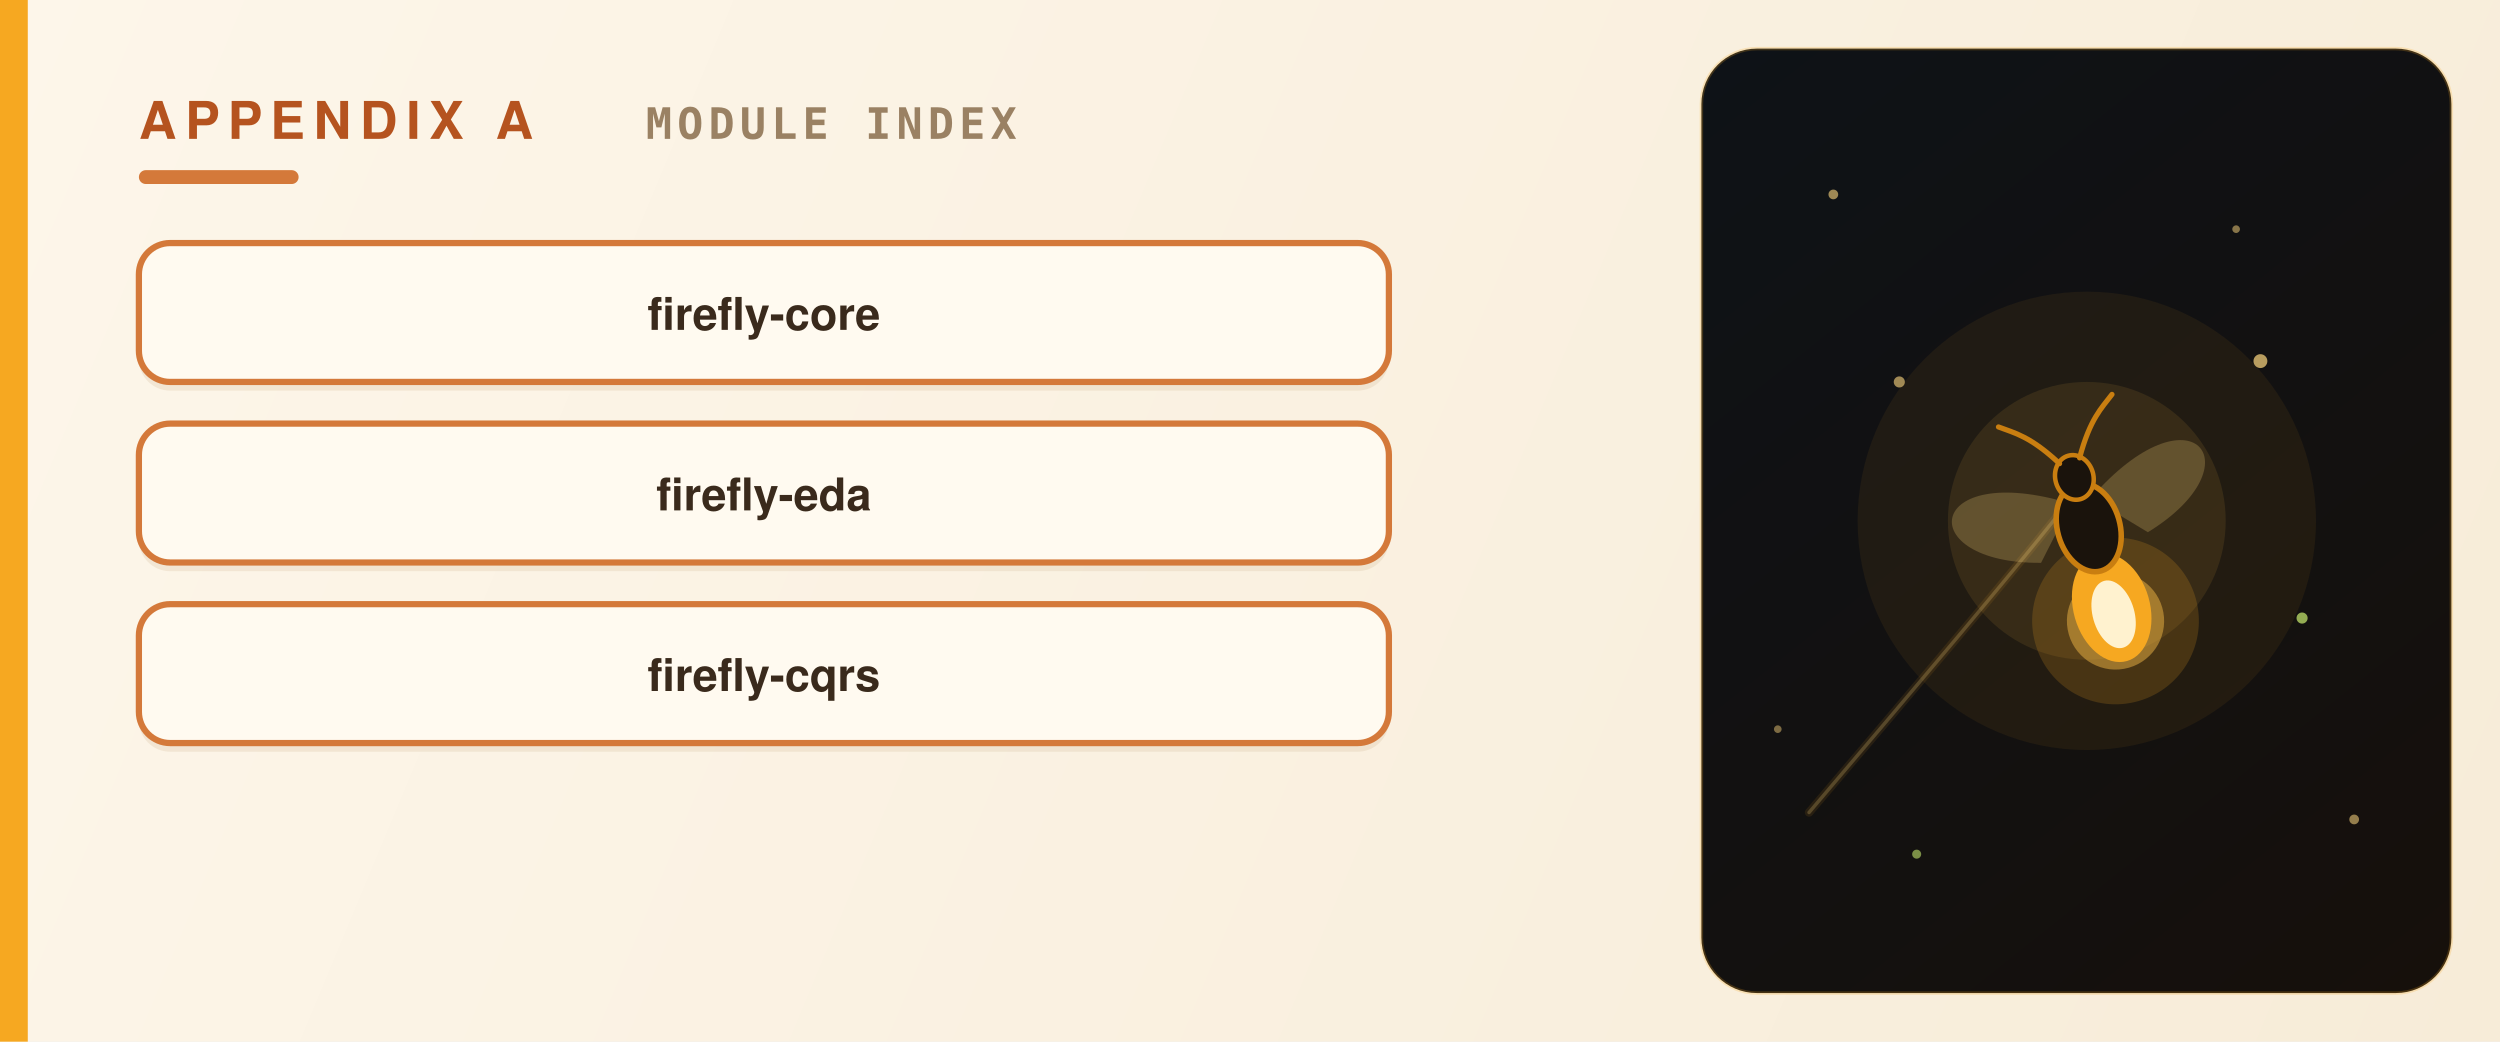
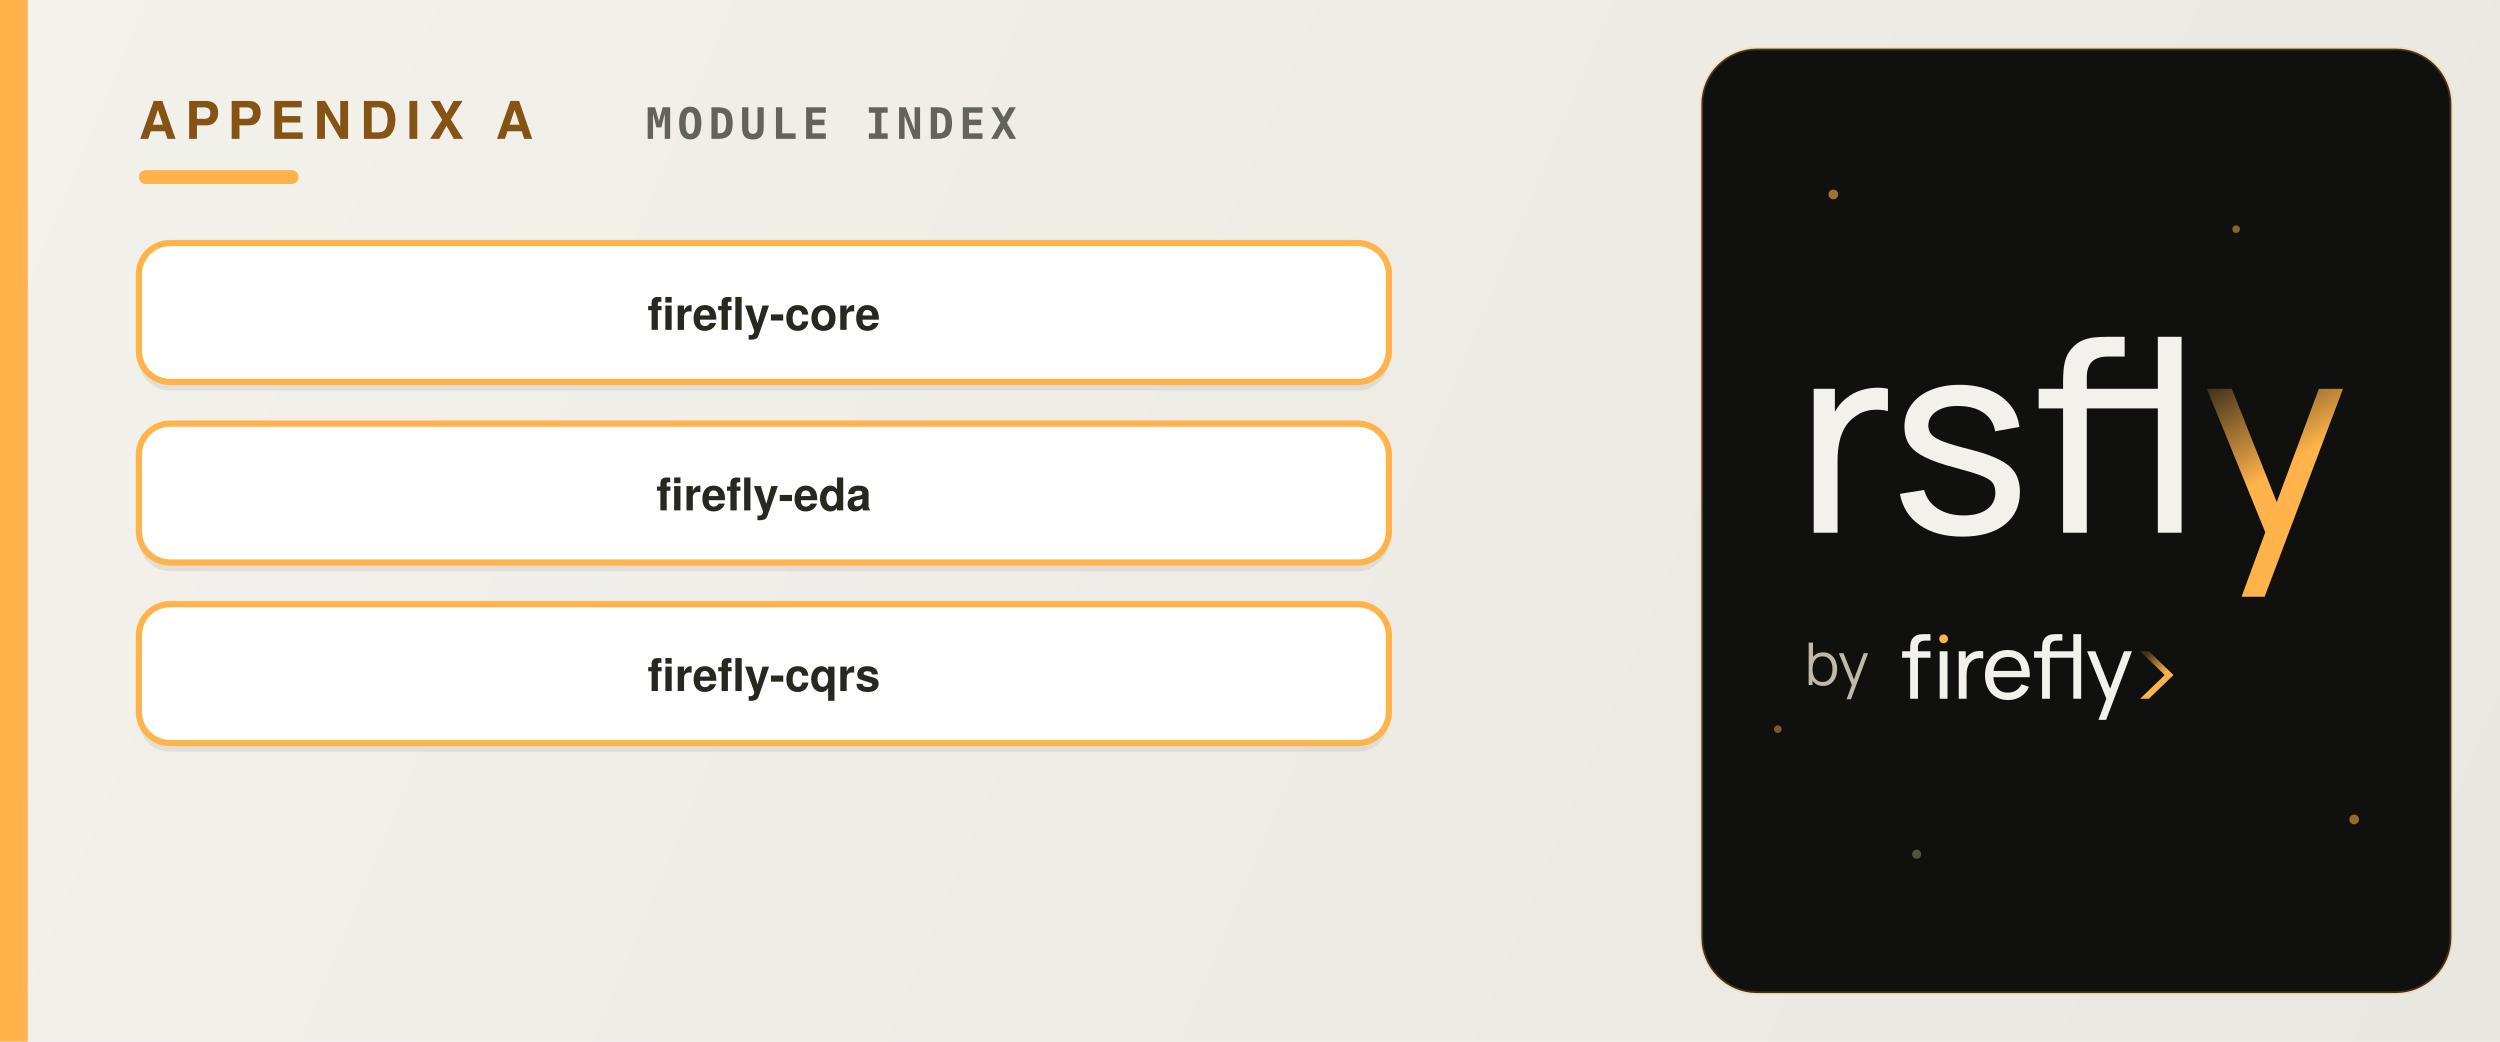
<svg xmlns="http://www.w3.org/2000/svg" viewBox="0 0 720 300" role="img" aria-label="Crate and module index" font-family="Avenir Next,Avenir,Helvetica Neue,Helvetica,Arial,sans-serif">
  <defs>
    <linearGradient id="fld" x1="0" y1="0" x2="720" y2="300" gradientUnits="userSpaceOnUse">
-       <stop offset="0" stop-color="#fdf6ea" />
-       <stop offset="1" stop-color="#f7ecd8" />
+       <stop offset="0" stop-color="#f3f1eb" />
+       <stop offset="1" stop-color="#e9e7df" />
    </linearGradient>
    <linearGradient id="pnl" x1="490" y1="14" x2="706" y2="286" gradientUnits="userSpaceOnUse">
-       <stop offset="0" stop-color="#0e1217" />
-       <stop offset="1" stop-color="#16100b" />
+       <stop offset="0" stop-color="#10110f" />
+       <stop offset="1" stop-color="#10110f" />
    </linearGradient>
    <linearGradient id="grh" x1="0" y1="0" x2="720" y2="0" gradientUnits="userSpaceOnUse">
-       <stop offset="0" stop-color="#f6a821" />
-       <stop offset="1" stop-color="#d4793a" />
+       <stop offset="0" stop-color="#ffb34a" />
+       <stop offset="1" stop-color="#ffb34a" />
    </linearGradient>
  </defs>
  <rect width="720" height="300" fill="url(#fld)" />
  <rect x="0" y="0" width="8" height="300" fill="url(#grh)" />
  <rect x="490" y="14" width="216" height="272" rx="16" fill="url(#pnl)" />
-   <rect x="490" y="14" width="216" height="272" rx="16" fill="none" stroke="#f6a821" stroke-width="1" opacity="0.22" />
-   <g fill="#ffd980">
+   <rect x="490" y="14" width="216" height="272" rx="16" fill="none" stroke="#ffb34a" stroke-width="1" opacity="0.22" />
+   <g fill="#ffb34a">
    <circle cx="528" cy="56" r="1.4" opacity="0.6" />
    <circle cx="678" cy="236" r="1.4" opacity="0.55" />
    <circle cx="644" cy="66" r="1.1" opacity="0.5" />
    <circle cx="512" cy="210" r="1.1" opacity="0.45" />
  </g>
-   <circle cx="552" cy="246" r="1.3" fill="#bfe26a" opacity="0.6" />
-   <text x="40" y="40" fill="#b5531f" font-size="15" font-weight="800" letter-spacing="2.5">APPENDIX A</text>
-   <text x="186" y="40" fill="#9a8163" font-size="12.5" font-weight="600" letter-spacing="1.5" font-family="SF Mono,JetBrains Mono,Menlo,Consolas,monospace">MODULE INDEX</text>
-   <rect x="40" y="49" width="46" height="4" rx="2" fill="#d4793a" />
+   <circle cx="552" cy="246" r="1.3" fill="#7a8460" opacity="0.6" />
+   <text x="40" y="40" fill="#855414" font-size="15" font-weight="800" letter-spacing="2.5">APPENDIX A</text>
+   <text x="186" y="40" fill="#62645b" font-size="12.5" font-weight="600" letter-spacing="1.5" font-family="SF Mono,JetBrains Mono,Menlo,Consolas,monospace">MODULE INDEX</text>
+   <rect x="40" y="49" width="46" height="4" rx="2" fill="#ffb34a" />
  <g transform="translate(40,70)">
-     <rect x="0" y="2.5" width="360" height="40" rx="9" fill="#d9c4a3" opacity="0.30" />
-     <rect x="0" y="0" width="360" height="40" rx="9" fill="#fffaf0" stroke="#d4793a" stroke-width="1.8" />
-     <text x="180.0" y="25" text-anchor="middle" fill="#3a2a1c" font-size="13" font-weight="700">firefly-core</text>
+     <rect x="0" y="2.5" width="360" height="40" rx="9" fill="#bfb8ab" opacity="0.30" />
+     <rect x="0" y="0" width="360" height="40" rx="9" fill="#ffffff" stroke="#ffb34a" stroke-width="1.8" />
+     <text x="180.0" y="25" text-anchor="middle" fill="#272820" font-size="13" font-weight="700">firefly-core</text>
  </g>
  <g transform="translate(40,122)">
-     <rect x="0" y="2.5" width="360" height="40" rx="9" fill="#d9c4a3" opacity="0.30" />
-     <rect x="0" y="0" width="360" height="40" rx="9" fill="#fffaf0" stroke="#d4793a" stroke-width="1.8" />
-     <text x="180.0" y="25" text-anchor="middle" fill="#3a2a1c" font-size="13" font-weight="700">firefly-eda</text>
+     <rect x="0" y="2.5" width="360" height="40" rx="9" fill="#bfb8ab" opacity="0.30" />
+     <rect x="0" y="0" width="360" height="40" rx="9" fill="#ffffff" stroke="#ffb34a" stroke-width="1.8" />
+     <text x="180.0" y="25" text-anchor="middle" fill="#272820" font-size="13" font-weight="700">firefly-eda</text>
  </g>
  <g transform="translate(40,174)">
-     <rect x="0" y="2.5" width="360" height="40" rx="9" fill="#d9c4a3" opacity="0.30" />
-     <rect x="0" y="0" width="360" height="40" rx="9" fill="#fffaf0" stroke="#d4793a" stroke-width="1.8" />
-     <text x="180.0" y="25" text-anchor="middle" fill="#3a2a1c" font-size="13" font-weight="700">firefly-cqrs</text>
+     <rect x="0" y="2.5" width="360" height="40" rx="9" fill="#bfb8ab" opacity="0.30" />
+     <rect x="0" y="0" width="360" height="40" rx="9" fill="#ffffff" stroke="#ffb34a" stroke-width="1.8" />
+     <text x="180.0" y="25" text-anchor="middle" fill="#272820" font-size="13" font-weight="700">firefly-cqrs</text>
  </g>
-   <g transform="translate(601,150)">
-     <circle r="66" fill="#f6a821" opacity="0.07" />
-     <circle r="40" fill="#ffc24a" opacity="0.10" />
-     <path d="M-80,84 C-46,44 -24,18 -8,-2" fill="none" stroke="#f6a821" stroke-width="2.4" opacity="0.10" stroke-linecap="round" />
-     <path d="M-80,84 C-46,44 -24,18 -8,-2" fill="none" stroke="#ffd980" stroke-width="1" opacity="0.22" stroke-linecap="round" />
-     <g transform="rotate(-16)">
-       <circle cx="0" cy="30" r="24" fill="#f6a821" opacity="0.18" />
-       <circle cx="0" cy="30" r="14" fill="#ffc24a" opacity="0.45" />
-       <path d="M-3,-6 C-40,-30 -52,-2 -16,8 Z" fill="#ffd980" opacity="0.22" />
-       <path d="M3,-6 C40,-30 52,-2 16,8 Z" fill="#ffd980" opacity="0.22" />
-       <ellipse cx="0" cy="26" rx="11" ry="16" fill="#f6a821" />
-       <ellipse cx="0" cy="28" rx="6" ry="10" fill="#fff2cf" />
-       <ellipse cx="0" cy="2" rx="9" ry="13" fill="#1a130c" stroke="#c97e10" stroke-width="1.6" />
-       <ellipse cx="0" cy="-13" rx="5.5" ry="6.5" fill="#1a130c" stroke="#c97e10" stroke-width="1.3" />
-       <path d="M-3,-18 C-9,-28 -13,-30 -17,-33" fill="none" stroke="#c97e10" stroke-width="1.5" stroke-linecap="round" />
-       <path d="M3,-18 C9,-28 13,-30 17,-33" fill="none" stroke="#c97e10" stroke-width="1.5" stroke-linecap="round" />
+   <svg x="506" y="82" width="184" height="133" viewBox="0 0 335.52 242">
+     <g fill="#f3f1eb" transform="translate(20 130) scale(0.07 -0.07)">
+       <g transform="translate(0 0)">
+         <path d="M140 0L140 1080L299 1080L299 908Q310 927 323 945Q353 987 391 1014Q433 1048 486 1066Q539 1084 594 1087.5Q649 1091 697 1080L697 913Q641 928 574 921Q507 914 450 872Q398 835 369.5 782Q341 729 330 667.5Q319 606 319 542L319 0Z" />
+       </g>
+       <g transform="translate(707 0)">
+         <path d="M548 -29Q355 -29 231.5 55.5Q108 140 80 292L262 321Q284 233 363 181.5Q442 130 559 130Q670 130 733 176Q796 222 796 301Q796 347 775 375.5Q754 404 688.5 429Q623 454 491 489Q348 527 266 568Q184 609 149 663Q114 717 114 794Q114 889 166 960.5Q218 1032 311.5 1071Q405 1110 529 1110Q652 1110 749 1071Q846 1032 905.5 960.5Q965 889 976 794L794 761Q781 848 710.5 898Q640 948 529 951Q424 955 358.5 914Q293 873 293 803Q293 764 317.5 736Q342 708 408.5 683Q475 658 602 626Q745 590 827.5 547.5Q910 505 945 447.5Q980 390 980 306Q980 150 865 60.5Q750 -29 548 -29Z" />
+       </g>
+       <g transform="translate(1768 0)">
+         <path d="M243 0L243 933L60 933L60 1080L243 1080L243 1139Q243 1181 247 1224.5Q251 1268 265 1309.5Q279 1351 311 1386Q348 1427 392 1444.5Q436 1462 481.5 1466Q527 1470 568 1470L705 1470L705 1322L578 1322Q499 1322 460 1283.5Q421 1245 421 1167L421 1080L954 1080L954 1470L1132 1470L1132 0L954 0L954 933L421 933L421 0Z" />
+       </g>
+       <g transform="translate(3060 0)">
+         <g data-family-terminal="trail-y">
+           <defs>
+             <linearGradient id="opener-rsfly-family-rsfly-20-130-140" gradientUnits="userSpaceOnUse" x1="30" y1="1080" x2="554" y2="230">
+               <stop offset="0" stop-color="#ffb34a" stop-opacity="0.2" />
+               <stop offset="0.8" stop-color="#ffb34a" stop-opacity="1" />
+             </linearGradient>
+           </defs>
+           <path d="M290 -480L468 4L30 1080L217 1080L554 230L870 1080L1051 1080L463 -480Z" fill="url(#opener-rsfly-family-rsfly-20-130-140)" />
+         </g>
+       </g>
    </g>
-     <circle cx="50" cy="-46" r="2" fill="#ffd980" opacity="0.7" />
-     <circle cx="62" cy="28" r="1.6" fill="#bfe26a" opacity="0.75" />
-     <circle cx="-54" cy="-40" r="1.6" fill="#ffd980" opacity="0.6" />
-   </g>
+     <g fill="#bfb8ab" transform="translate(25 210) scale(0.0155 -0.0155)">
+       <path d="M625 -30Q476 -30 373 46Q314 89 271 150L271 0L139 0L139 1440L287 1440L287 953Q325 1001 375 1036Q479 1110 631 1110Q779 1110 885 1035Q991 960 1047.5 831Q1104 702 1104 541Q1104 379 1047 250Q990 121 883 45.5Q776 -30 625 -30ZM610 107Q723 107 798 164Q873 221 910.5 319.5Q948 418 948 541Q948 663 911 761Q874 859 798.5 916Q723 973 607 973Q494 973 419.5 918Q345 863 308 765.5Q271 668 271 541Q271 416 308 317.5Q345 219 420 163Q495 107 610 107Z" transform="translate(0 0)" />
+       <path d="M294 -480L472 3L33 1080L189 1080L544 192L871 1080L1021 1080L441 -480Z" transform="translate(1131 0)" />
+     </g>
+     <svg x="76" y="183" width="143" height="45.48" viewBox="5 -148 619.4 197">
+       <defs>
+         <linearGradient id="opener-rsfly-firefly-trail" gradientUnits="userSpaceOnUse" x1="567.4" y1="-108" x2="623.4" y2="-54">
+           <stop offset="0" stop-color="#ffb34a" stop-opacity="0.2" />
+           <stop offset="0.8" stop-color="#ffb34a" stop-opacity="1" />
+         </linearGradient>
+       </defs>
+       <path d="M24.3 0L24.3 -93.3L6 -93.3L6 -108L24.3 -108L24.3 -113.9Q24.3 -118.1 24.7 -122.45Q25.1 -126.8 26.5 -130.95Q27.9 -135.1 31.1 -138.6Q34.8 -142.7 39.2 -144.45Q43.6 -146.2 48.15 -146.6Q52.7 -147 56.8 -147L70.5 -147L70.5 -132.2L57.8 -132.2Q49.9 -132.2 46 -128.35Q42.1 -124.5 42.1 -116.7L42.1 -108L70.5 -108L70.5 -93.3L42.1 -93.3L42.1 0ZM91.5 0L91.5 -108L109.3 -108L109.3 0ZM134.8 0L134.8 -108L150.7 -108L150.7 -90.8Q151.8 -92.7 153.1 -94.5Q156.1 -98.7 159.9 -101.4Q164.1 -104.8 169.4 -106.6Q174.7 -108.4 180.2 -108.75Q185.7 -109.1 190.5 -108L190.5 -91.3Q184.9 -92.8 178.2 -92.1Q171.5 -91.4 165.8 -87.2Q160.6 -83.5 157.75 -78.2Q154.9 -72.9 153.8 -66.75Q152.7 -60.6 152.7 -54.2L152.7 0ZM247.3 3Q231.4 3 219.55 -4.05Q207.7 -11.1 201.1 -23.75Q194.5 -36.4 194.5 -53.3Q194.5 -71 201 -83.95Q207.5 -96.9 219.15 -103.95Q230.8 -111 246.5 -111Q262.8 -111 274.25 -103.5Q285.7 -96 291.45 -82.1Q297.2 -68.2 296.4 -49L213.6 -49Q214.6 -33.5 222 -24.4Q230.6 -13.9 246.5 -13.9Q257.2 -13.9 265.1 -18.8Q273 -23.7 277.5 -32.9L294.6 -27Q288.3 -12.7 275.65 -4.85Q263 3 247.3 3ZM277.9 -63.3Q276.5 -77.4 270.3 -85.2Q262.5 -95 247.1 -95Q230.6 -95 222 -84.4Q215.5 -76.4 213.9 -63.3ZM324.4 0L324.4 -93.3L306.1 -93.3L306.1 -108L324.4 -108L324.4 -113.9Q324.4 -118.1 324.8 -122.45Q325.2 -126.8 326.6 -130.95Q328 -135.1 331.2 -138.6Q334.9 -142.7 339.3 -144.45Q343.7 -146.2 348.25 -146.6Q352.8 -147 356.9 -147L370.6 -147L370.6 -132.2L357.9 -132.2Q350 -132.2 346.1 -128.35Q342.2 -124.5 342.2 -116.7L342.2 -108L395.5 -108L395.5 -147L413.3 -147L413.3 0L395.5 0L395.5 -93.3L342.2 -93.3L342.2 0ZM452.8 48L470.6 -0.4L426.8 -108L445.5 -108L479.2 -23L510.8 -108L528.9 -108L470.1 48Z" fill="#f3f1eb" />
+       <circle cx="100.4" cy="-136.3" r="9.97" fill="#ffb34a" />
+       <path d="M567.4 -108L623.4 -54L603.4 -54L547.4 -108Z" fill="url(#opener-rsfly-firefly-trail)" />
+       <path d="M623.4 -54L567.4 0L547.4 0L603.4 -54Z" fill="#ffb34a" />
+     </svg>
+   </svg>
</svg>
